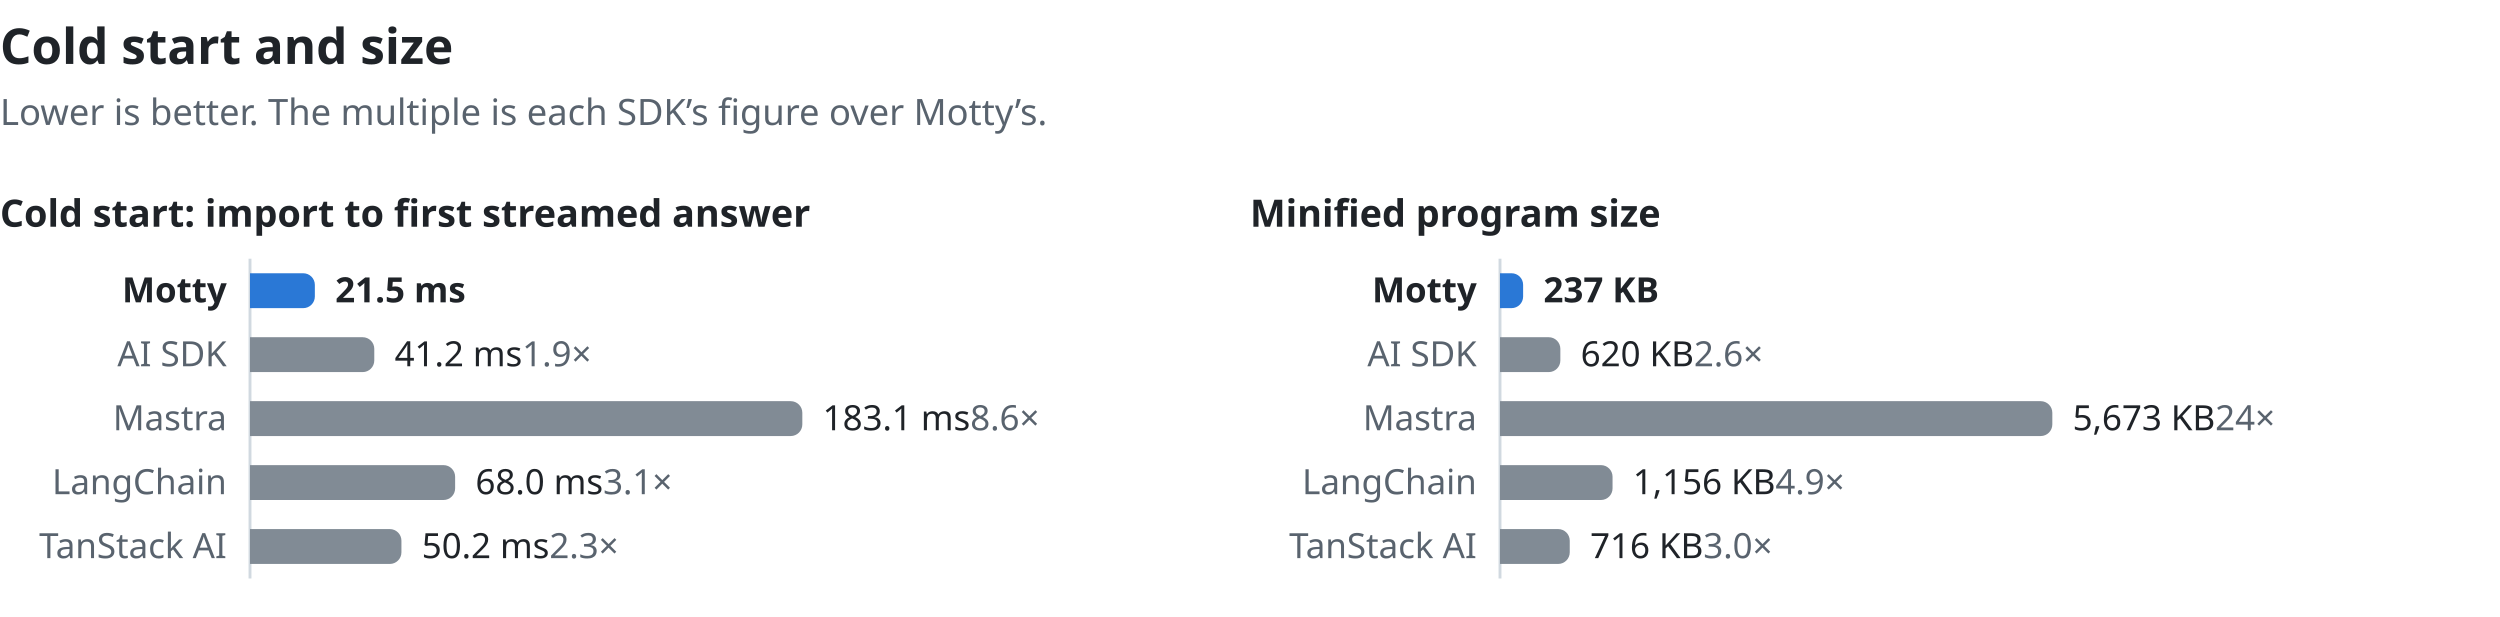
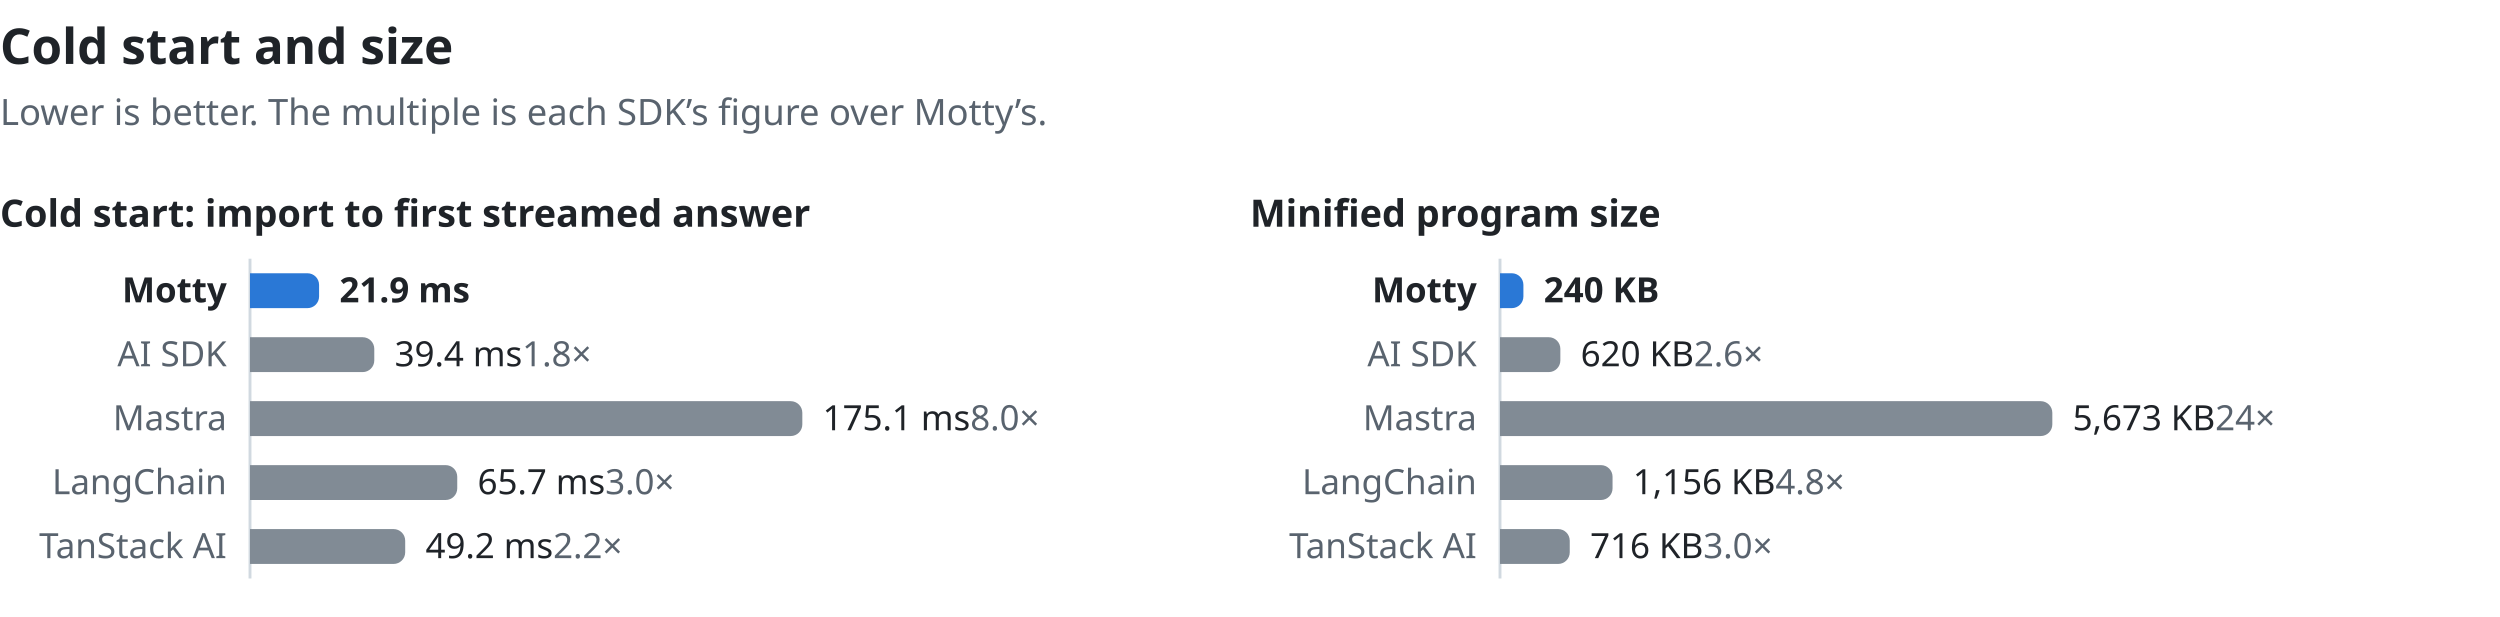
<svg xmlns="http://www.w3.org/2000/svg" viewBox="0 0 860 212" width="860" height="212" font-family="-apple-system,BlinkMacSystemFont,'Segoe UI','Noto Sans',Helvetica,Arial,sans-serif" role="img" aria-label="Cold start and size. Lower is better. The multiple is each SDK’s figure over Motty’s.">
  <text x="0" y="22" font-size="17" font-weight="600" fill="#1f2328">Cold start and size</text>
  <text x="0" y="43" font-size="12.5" fill="#59636e">Lower is better. The multiple is each SDK’s figure over Motty’s.</text>
  <text x="0" y="78" font-size="13" font-weight="600" fill="#1f2328">Cold start: import to first streamed answer</text>
  <line x1="86" x2="86" y1="89" y2="199" stroke="#d1d9e0" stroke-width="1" />
  <text x="78" y="104" font-size="12" text-anchor="end" fill="#1f2328" font-weight="600">Motty</text>
-   <path d="M86 94h18.31a4 4 0 0 1 4 4v4a4 4 0 0 1 -4 4h-18.31z" fill="#2a78d6" />
-   <text x="115.31" y="104" font-size="12" fill="#1f2328" font-weight="600">21.5 ms</text>
+   <path d="M86 94h19.764a4 4 0 0 1 4 4v4a4 4 0 0 1 -4 4h-19.764z" fill="#2a78d6" />
+   <text x="116.764" y="104" font-size="12" fill="#1f2328" font-weight="600">21.9 ms</text>
  <text x="78" y="126" font-size="12" text-anchor="end" fill="#59636e">AI SDK</text>
  <path d="M86 116h38.753a4 4 0 0 1 4 4v4a4 4 0 0 1 -4 4h-38.753z" fill="#818b95" />
-   <text x="135.753" y="126" font-size="12" fill="#1f2328">41.2 ms<tspan fill="#59636e" font-weight="400">  1.9×</tspan>
+   <text x="135.753" y="126" font-size="12" fill="#1f2328">39.4 ms<tspan fill="#59636e" font-weight="400">  1.8×</tspan>
  </text>
  <text x="78" y="148" font-size="12" text-anchor="end" fill="#59636e">Mastra</text>
  <path d="M86 138h186a4 4 0 0 1 4 4v4a4 4 0 0 1 -4 4h-186z" fill="#818b95" />
-   <text x="283" y="148" font-size="12" fill="#1f2328">183.1 ms<tspan fill="#59636e" font-weight="400">  8.6×</tspan>
+   <text x="283" y="148" font-size="12" fill="#1f2328">175.1 ms<tspan fill="#59636e" font-weight="400">  8.0×</tspan>
  </text>
  <text x="78" y="170" font-size="12" text-anchor="end" fill="#59636e">LangChain</text>
-   <path d="M86 160h66.563a4 4 0 0 1 4 4v4a4 4 0 0 1 -4 4h-66.563z" fill="#818b95" />
-   <text x="163.563" y="170" font-size="12" fill="#1f2328">68.0 ms<tspan fill="#59636e" font-weight="400">  3.1×</tspan>
+   <path d="M86 160h67.291a4 4 0 0 1 4 4v4a4 4 0 0 1 -4 4h-67.291z" fill="#818b95" />
+   <text x="164.291" y="170" font-size="12" fill="#1f2328">65.7 ms<tspan fill="#59636e" font-weight="400">  3.0×</tspan>
  </text>
  <text x="78" y="192" font-size="12" text-anchor="end" fill="#59636e">TanStack AI</text>
-   <path d="M86 182h48.092a4 4 0 0 1 4 4v4a4 4 0 0 1 -4 4h-48.092z" fill="#818b95" />
-   <text x="145.092" y="192" font-size="12" fill="#1f2328">50.2 ms<tspan fill="#59636e" font-weight="400">  2.3×</tspan>
+   <path d="M86 182h49.387a4 4 0 0 1 4 4v4a4 4 0 0 1 -4 4h-49.387z" fill="#818b95" />
+   <text x="146.387" y="192" font-size="12" fill="#1f2328">49.2 ms<tspan fill="#59636e" font-weight="400">  2.2×</tspan>
  </text>
  <text x="430" y="78" font-size="13" font-weight="600" fill="#1f2328">Minified program size</text>
  <line x1="516" x2="516" y1="89" y2="199" stroke="#d1d9e0" stroke-width="1" />
  <text x="508" y="104" font-size="12" text-anchor="end" fill="#1f2328" font-weight="600">Motty</text>
-   <path d="M516 94h3.976a3.976 3.976 0 0 1 3.976 3.976v4.047a3.976 3.976 0 0 1 -3.976 3.976h-3.976z" fill="#2a78d6" />
-   <text x="530.953" y="104" font-size="12" fill="#1f2328" font-weight="600">237 KB</text>
+   <path d="M516 94h4.051a4 4 0 0 1 4 4v4a4 4 0 0 1 -4 4h-4.051z" fill="#2a78d6" />
+   <text x="531.051" y="104" font-size="12" fill="#1f2328" font-weight="600">240 KB</text>
  <text x="508" y="126" font-size="12" text-anchor="end" fill="#59636e">AI SDK</text>
  <path d="M516 116h16.761a4 4 0 0 1 4 4v4a4 4 0 0 1 -4 4h-16.761z" fill="#818b95" />
  <text x="543.761" y="126" font-size="12" fill="#1f2328">620 KB<tspan fill="#59636e" font-weight="400">  2.6×</tspan>
  </text>
  <text x="508" y="148" font-size="12" text-anchor="end" fill="#59636e">Mastra</text>
  <path d="M516 138h186a4 4 0 0 1 4 4v4a4 4 0 0 1 -4 4h-186z" fill="#818b95" />
  <text x="713" y="148" font-size="12" fill="#1f2328">5,673 KB<tspan fill="#59636e" font-weight="400">  24×</tspan>
  </text>
  <text x="508" y="170" font-size="12" text-anchor="end" fill="#59636e">LangChain</text>
  <path d="M516 160h34.717a4 4 0 0 1 4 4v4a4 4 0 0 1 -4 4h-34.717z" fill="#818b95" />
-   <text x="561.717" y="170" font-size="12" fill="#1f2328">1,156 KB<tspan fill="#59636e" font-weight="400">  4.9×</tspan>
+   <text x="561.717" y="170" font-size="12" fill="#1f2328">1,156 KB<tspan fill="#59636e" font-weight="400">  4.8×</tspan>
  </text>
  <text x="508" y="192" font-size="12" text-anchor="end" fill="#59636e">TanStack AI</text>
  <path d="M516 182h19.996a4 4 0 0 1 4 4v4a4 4 0 0 1 -4 4h-19.996z" fill="#818b95" />
  <text x="546.996" y="192" font-size="12" fill="#1f2328">716 KB<tspan fill="#59636e" font-weight="400">  3.0×</tspan>
  </text>
</svg>
